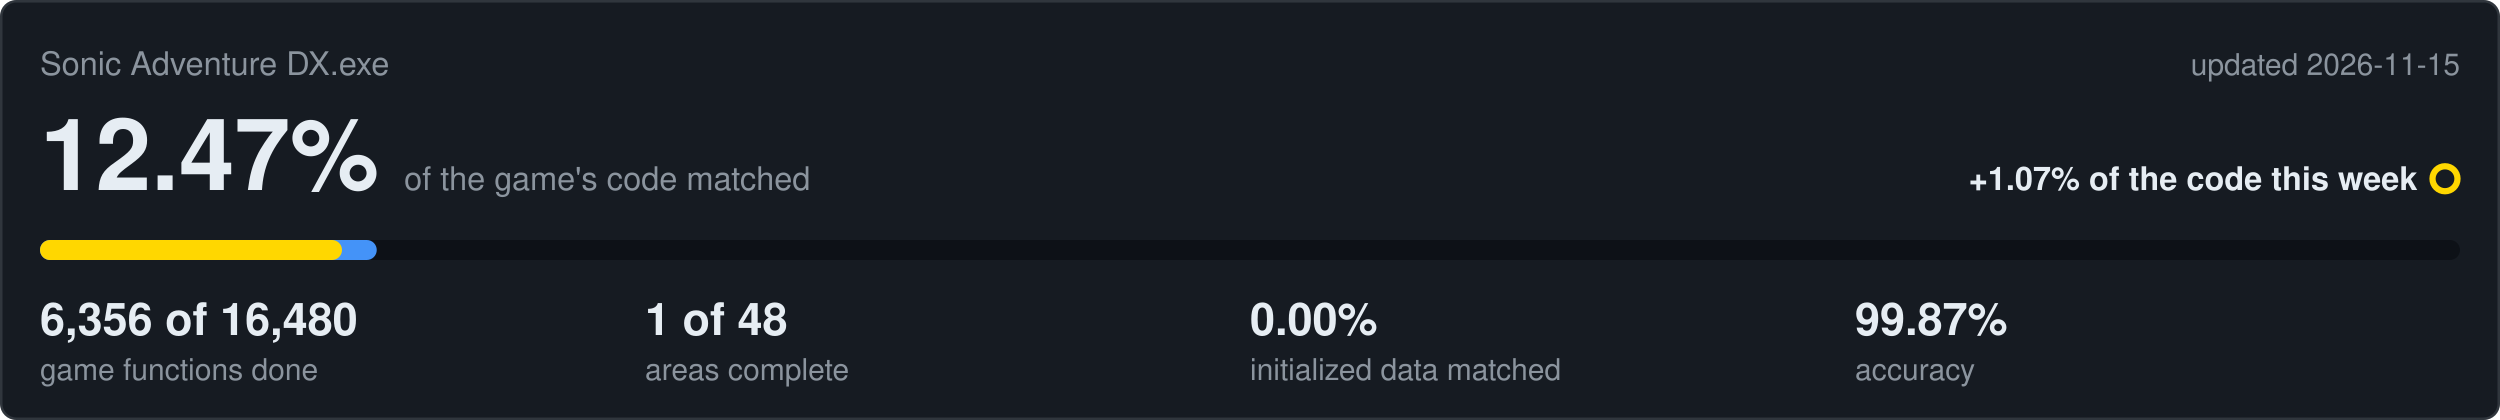
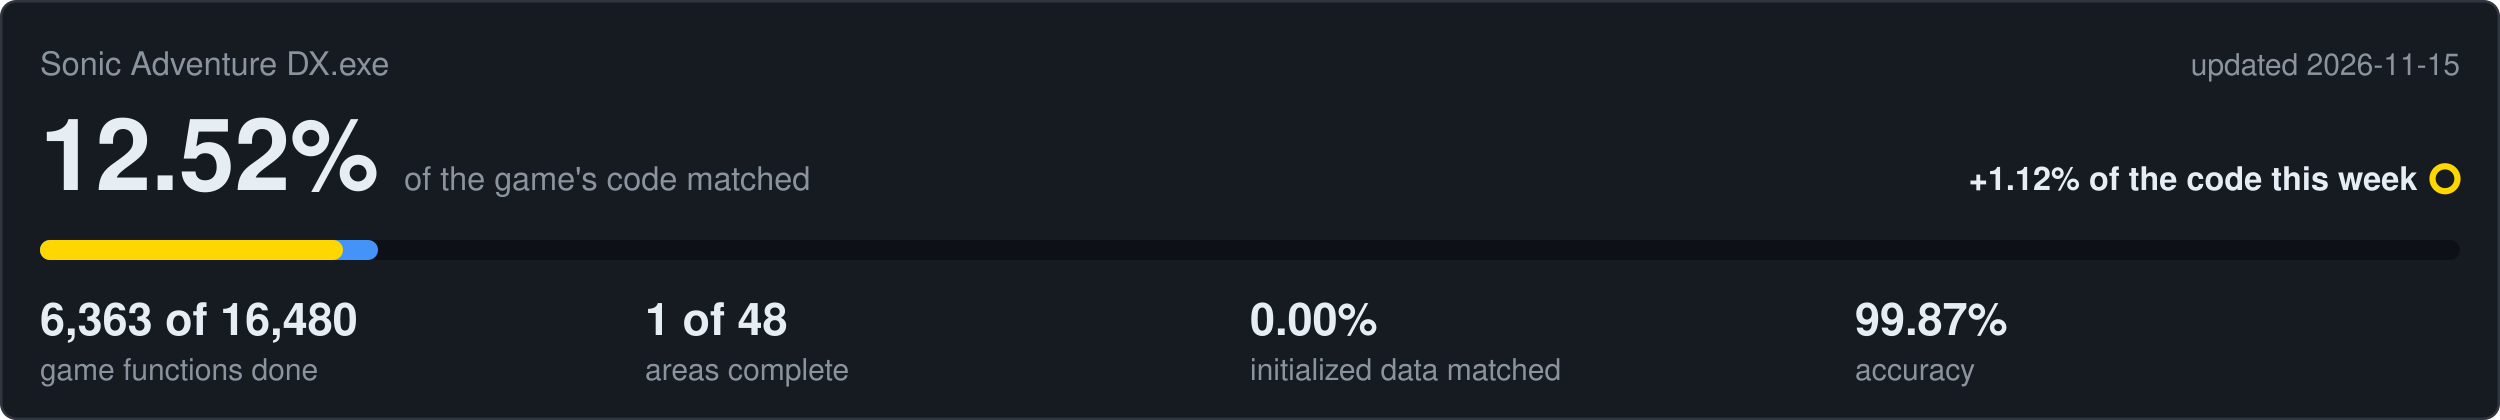
<svg xmlns="http://www.w3.org/2000/svg" viewBox="0 0 1000 168" width="1000" height="168">
  <rect x="0.5" y="0.5" width="999" height="167" rx="6" fill="#161b22" stroke="#30363d" />
  <text x="16" y="30" font-family="Segoe UI,Helvetica,Arial,sans-serif" font-size="13" fill="#8b949e">Sonic Adventure DX.exe</text>
  <text x="984" y="30" text-anchor="end" font-family="Segoe UI,Helvetica,Arial,sans-serif" font-size="12" fill="#8b949e">updated 2026-11-15</text>
-   <text x="16" y="76" font-family="Segoe UI,Helvetica,Arial,sans-serif" font-size="40" font-weight="600" fill="#e6edf3">12.47%<tspan dx="10" font-size="13" font-weight="400" fill="#8b949e">of the game's code matched</tspan>
+   <text x="16" y="76" font-family="Segoe UI,Helvetica,Arial,sans-serif" font-size="40" font-weight="600" fill="#e6edf3">12.52%<tspan dx="10" font-size="13" font-weight="400" fill="#8b949e">of the game's code matched</tspan>
  </text>
-   <text x="967" y="76" text-anchor="end" font-family="Segoe UI,Helvetica,Arial,sans-serif" font-size="13" font-weight="600" fill="#e6edf3">+1.07% of the code this week</text>
+   <text x="967" y="76" text-anchor="end" font-family="Segoe UI,Helvetica,Arial,sans-serif" font-size="13" font-weight="600" fill="#e6edf3">+1.12% of the code this week</text>
  <circle cx="978" cy="71.5" r="5" fill="none" stroke="#ffd700" stroke-width="2.5" />
  <rect x="16" y="96" width="968" height="8" rx="4" fill="#0d1117" />
-   <rect x="16" y="96" width="134.7" height="8" rx="4" fill="#4493f8" />
-   <rect x="16" y="96" width="120.8" height="8" rx="4" fill="#ffd700" />
-   <text x="16" y="134" font-family="Segoe UI,Helvetica,Arial,sans-serif" font-size="18" font-weight="600" fill="#e6edf3">6,356 of 16,480</text>
+   <rect x="16" y="96" width="135.2" height="8" rx="4" fill="#4493f8" />
+   <rect x="16" y="96" width="121.2" height="8" rx="4" fill="#ffd700" />
+   <text x="16" y="134" font-family="Segoe UI,Helvetica,Arial,sans-serif" font-size="18" font-weight="600" fill="#e6edf3">6,363 of 16,480</text>
  <text x="16" y="152" font-family="Segoe UI,Helvetica,Arial,sans-serif" font-size="12" fill="#8b949e">game functions done</text>
  <text x="258" y="134" font-family="Segoe UI,Helvetica,Arial,sans-serif" font-size="18" font-weight="600" fill="#e6edf3">1 of 48</text>
  <text x="258" y="152" font-family="Segoe UI,Helvetica,Arial,sans-serif" font-size="12" fill="#8b949e">areas complete</text>
  <text x="500" y="134" font-family="Segoe UI,Helvetica,Arial,sans-serif" font-size="18" font-weight="600" fill="#e6edf3">0.00%</text>
  <text x="500" y="152" font-family="Segoe UI,Helvetica,Arial,sans-serif" font-size="12" fill="#8b949e">initialized data matched</text>
  <text x="742" y="134" font-family="Segoe UI,Helvetica,Arial,sans-serif" font-size="18" font-weight="600" fill="#e6edf3">99.87%</text>
  <text x="742" y="152" font-family="Segoe UI,Helvetica,Arial,sans-serif" font-size="12" fill="#8b949e">accuracy</text>
</svg>
